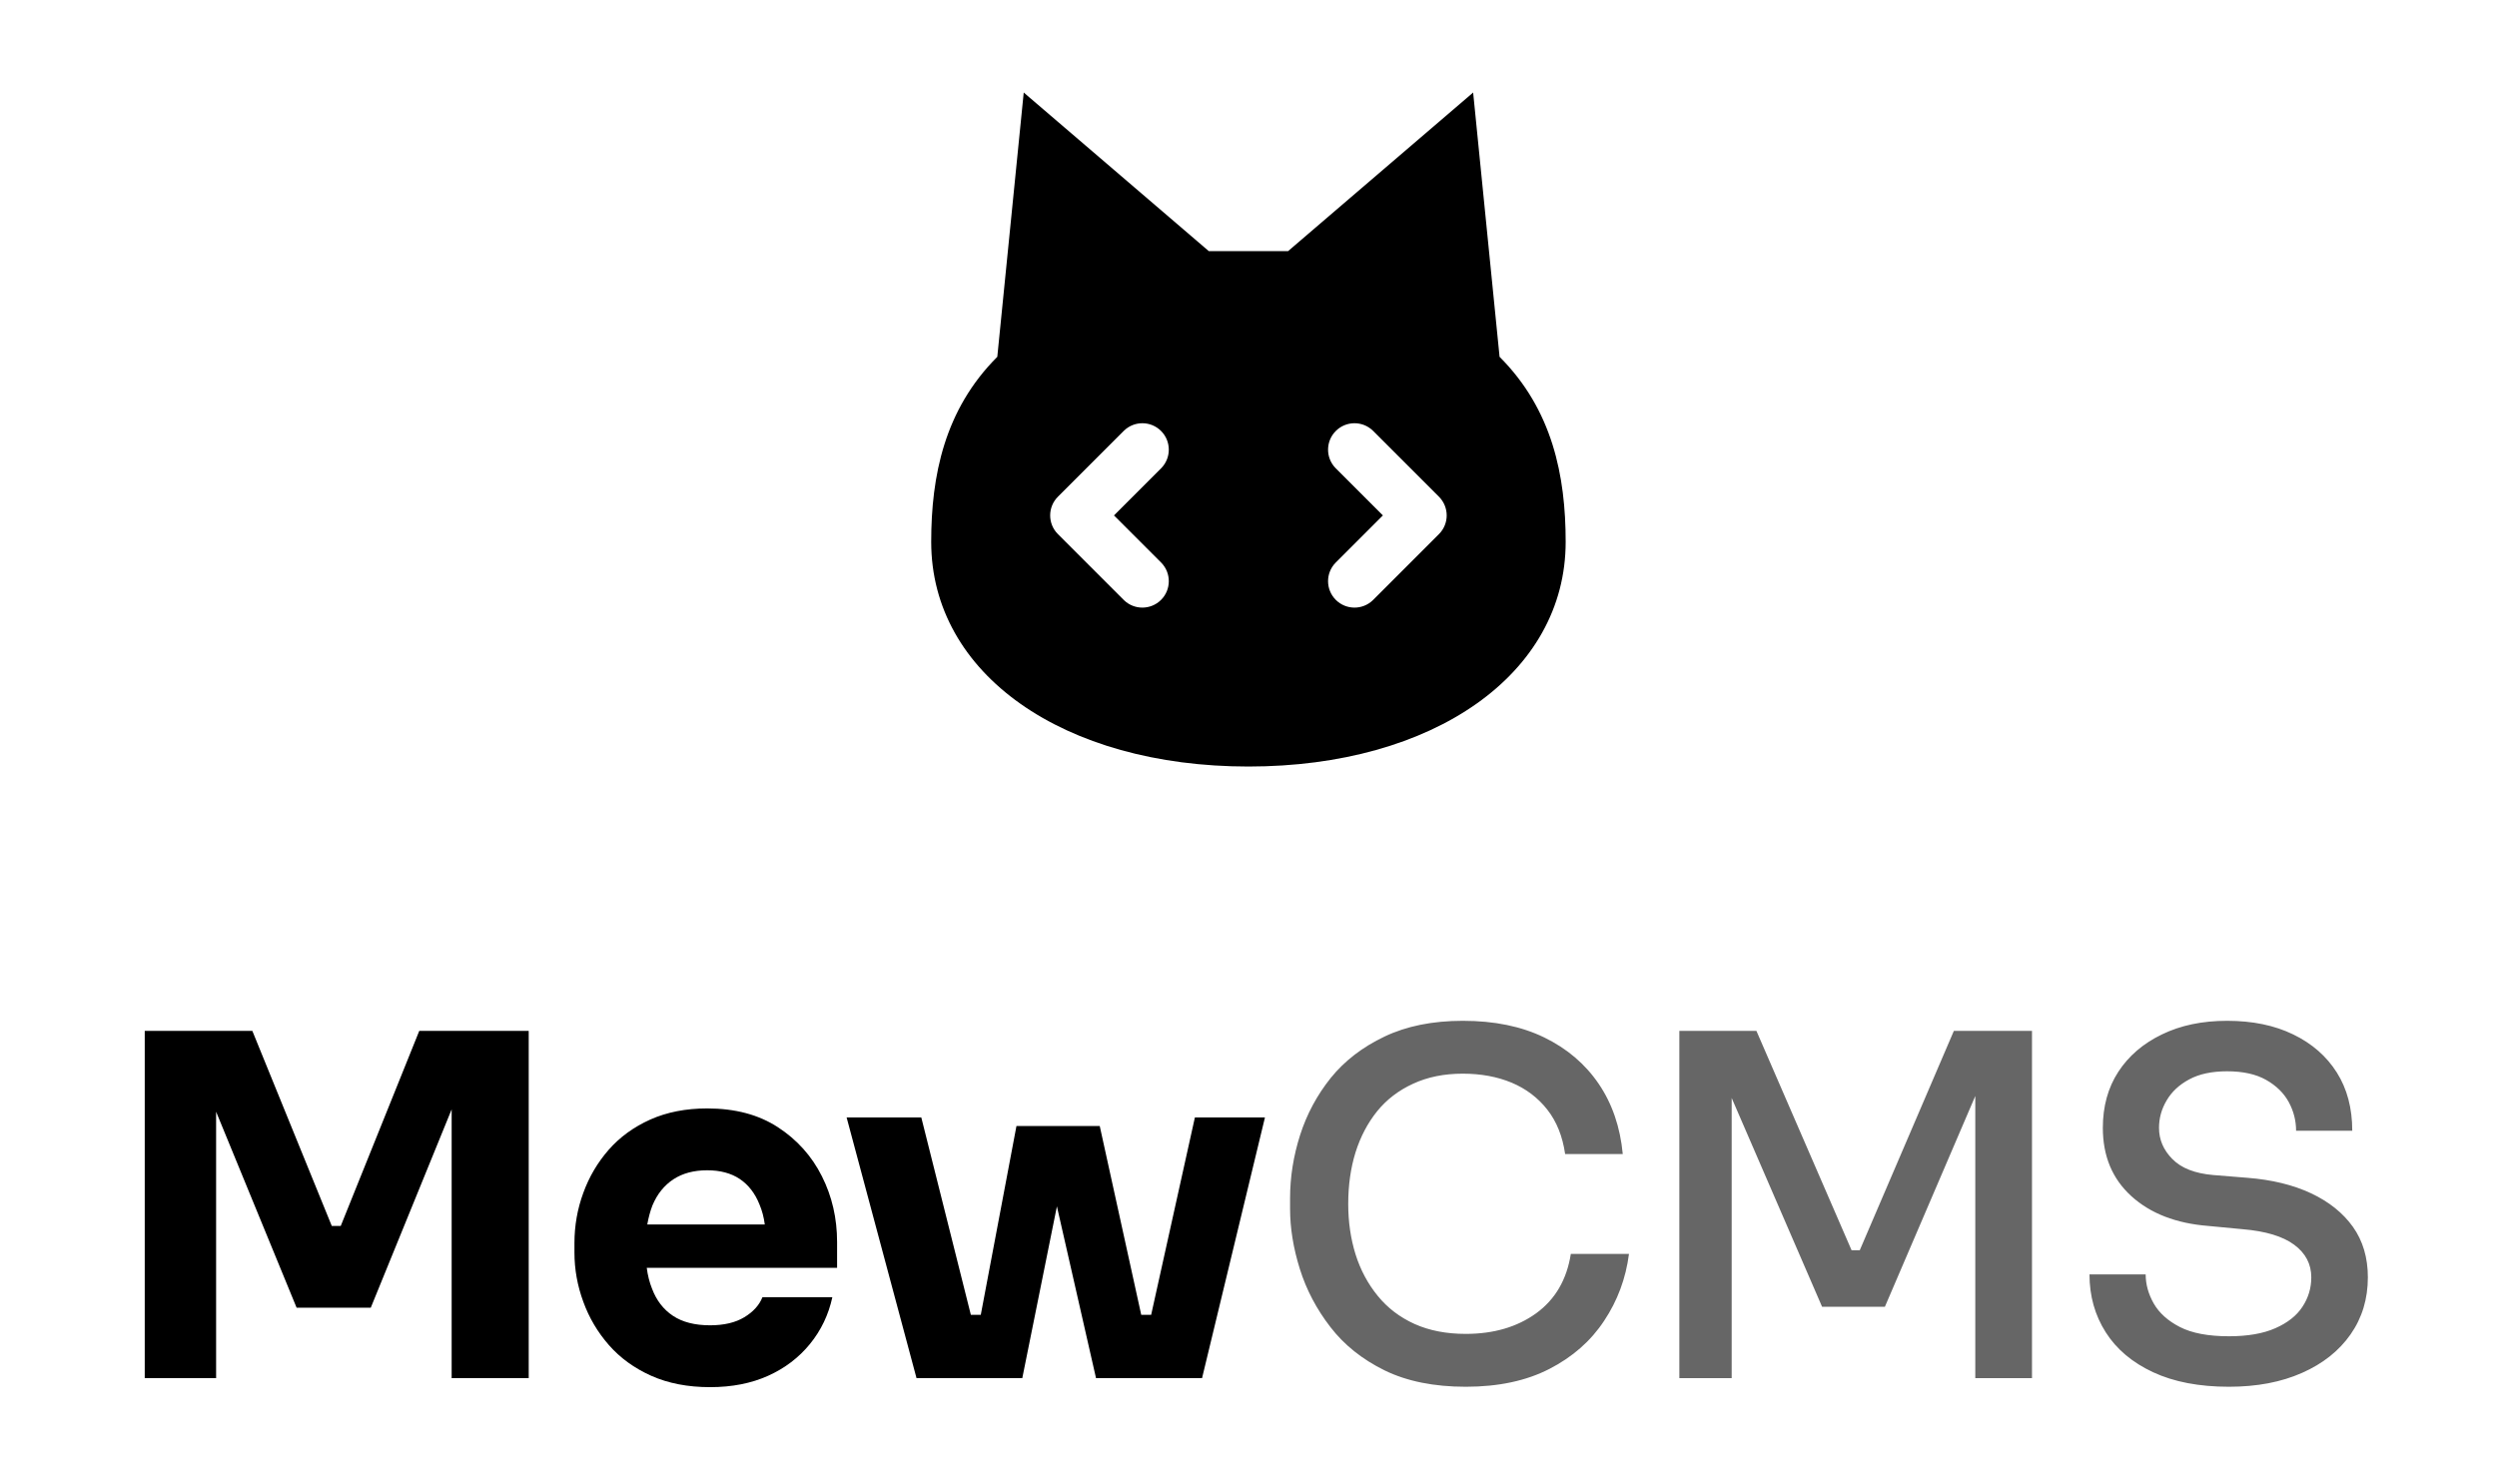
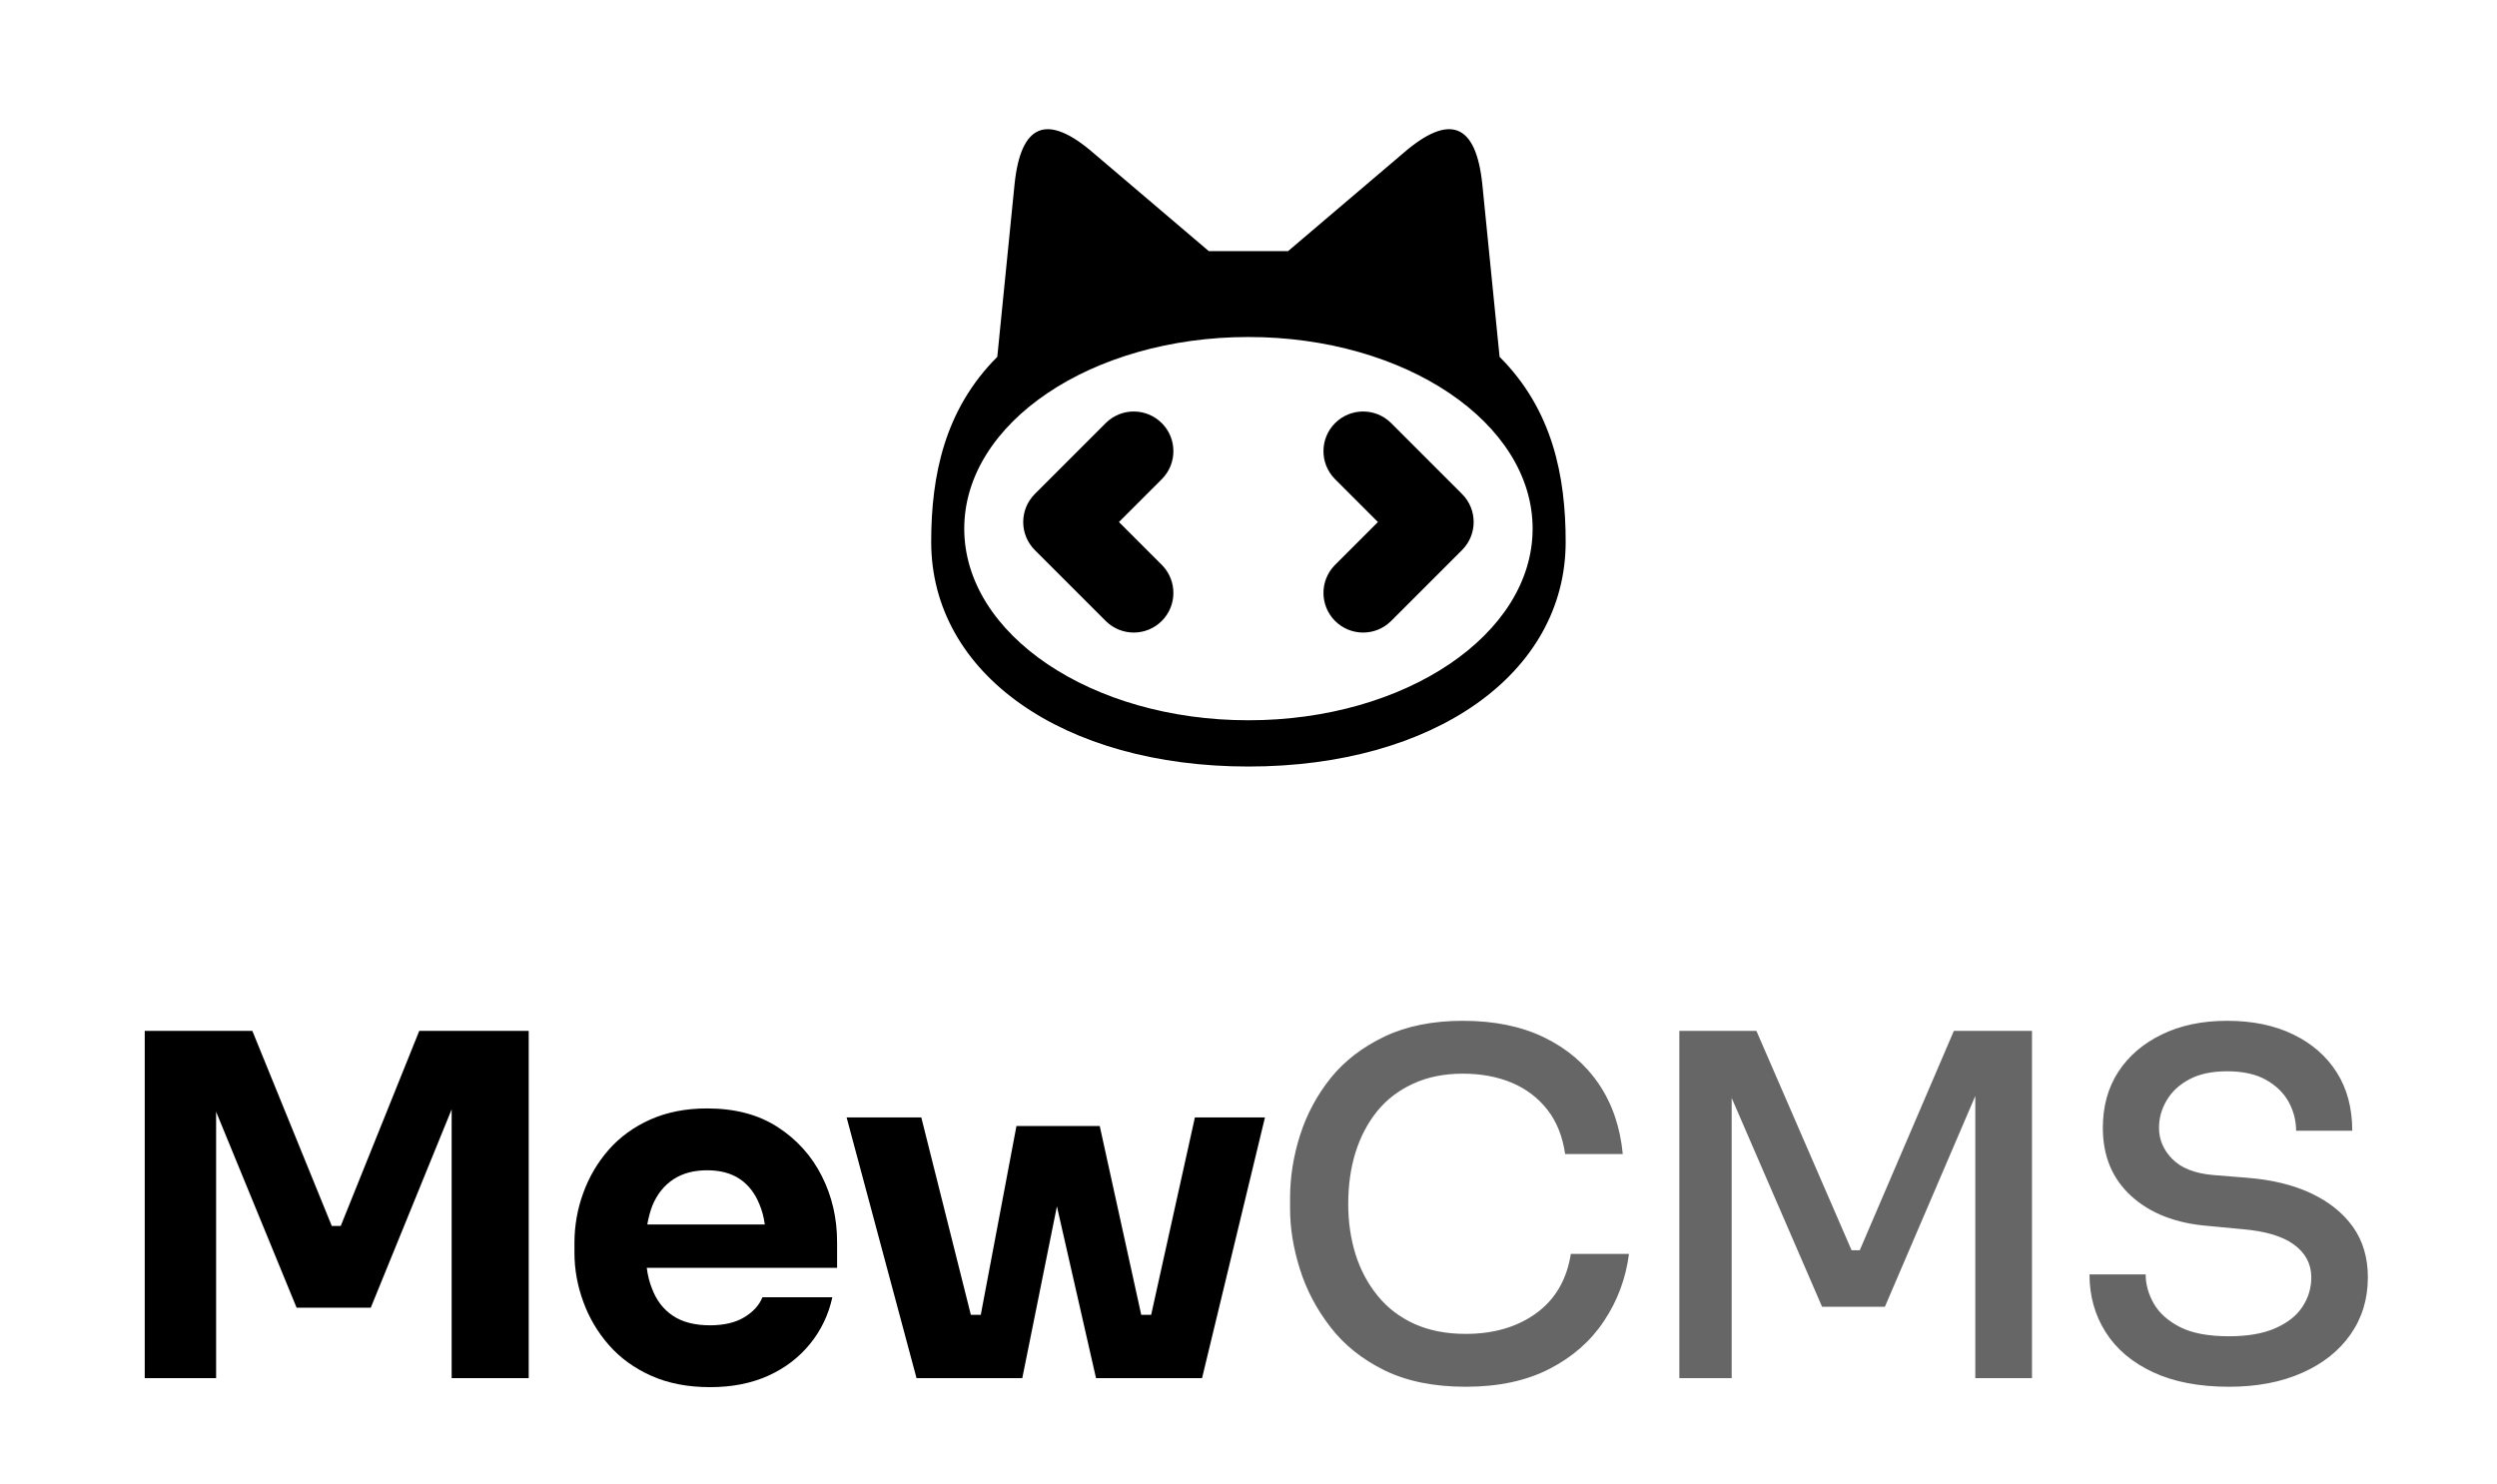
<svg xmlns="http://www.w3.org/2000/svg" width="188.91" height="112.28" viewBox="0 0 188.91 112.28" role="img">
-   <path fill="currentColor" fill-rule="evenodd" transform="translate(62.45 0)" d="M13 27L15 7L29 19H35L49 7L51 27C55 31 56 36 56 41C56 51 46 58 32 58C18 58 8 51 8 41C8 36 9 31 13 27ZM25.414 35.414L21.828 39L25.414 42.586A2 2 0 0 1 22.586 45.414L17.586 40.414A2 2 0 0 1 17.586 37.586L22.586 32.586A2 2 0 0 1 25.414 35.414ZM38.586 35.414L42.172 39L38.586 42.586A2 2 0 0 0 41.414 45.414L46.414 40.414A2 2 0 0 0 46.414 37.586L41.414 32.586A2 2 0 0 0 38.586 35.414Z" />
+   <path fill="currentColor" fill-rule="evenodd" transform="translate(62.45 0)" d="M13 27L14.3 14Q15 7 20.3 11.6L29 19H35L43.7 11.6Q49 7 49.7 14L51 27C55 31 56 36 56 41C56 51 46 58 32 58C18 58 8 51 8 41C8 36 9 31 13 27ZM10.5 40A21.5 14.5 0 0 1 53.5 40A21.5 14.5 0 0 1 10.5 40ZM25.481 36.221L22.203 39.5L25.481 42.779A3 3 0 0 1 21.239 47.021L15.839 41.621A3 3 0 0 1 15.839 37.379L21.239 31.979A3 3 0 0 1 25.481 36.221ZM38.519 36.221L41.797 39.5L38.519 42.779A3 3 0 0 0 42.761 47.021L48.161 41.621A3 3 0 0 0 48.161 37.379L42.761 31.979A3 3 0 0 0 38.519 36.221Z" />
  <path fill="currentColor" d="M10.95 104.28V78H19.09L25.1 92.76H25.78L31.72 78H40V104.28H34.17V83.94L28.05 98.95H22.44L16.35 84.12V104.28ZM53.72 104.96Q51.2 104.96 49.27 104.1Q47.35 103.24 46.07 101.78Q44.79 100.32 44.13 98.5Q43.46 96.68 43.46 94.78V94.06Q43.46 92.08 44.13 90.26Q44.79 88.44 46.05 87Q47.31 85.56 49.2 84.71Q51.09 83.87 53.5 83.87Q56.67 83.87 58.85 85.29Q61.03 86.71 62.18 89Q63.33 91.28 63.33 93.98V95.93H48.93Q49.04 96.79 49.33 97.51Q49.83 98.84 50.91 99.56Q51.99 100.28 53.72 100.28Q55.3 100.28 56.31 99.67Q57.32 99.06 57.68 98.16H62.97Q62.54 100.14 61.28 101.69Q60.02 103.24 58.11 104.1Q56.2 104.96 53.72 104.96ZM48.97 92.65H57.86Q57.75 91.82 57.46 91.14Q56.96 89.88 55.97 89.21Q54.98 88.55 53.5 88.55Q51.99 88.55 50.95 89.23Q49.9 89.92 49.36 91.21Q49.11 91.86 48.97 92.65ZM69.34 104.28 64.05 84.55H69.7L73.45 99.49H74.2L76.9 85.2H83.2L86.34 99.49H87.09L90.4 84.55H95.7L90.94 104.28H82.92L79.96 91.28L77.34 104.28Z" />
  <path fill="currentColor" fill-opacity="0.6" d="M110.89 104.93Q107.29 104.93 104.75 103.69Q102.21 102.44 100.65 100.41Q99.08 98.38 98.34 96.02Q97.6 93.66 97.6 91.46V90.67Q97.6 88.26 98.36 85.88Q99.12 83.51 100.68 81.56Q102.25 79.62 104.75 78.43Q107.25 77.24 110.67 77.24Q114.24 77.24 116.83 78.5Q119.42 79.76 120.95 82.01Q122.48 84.26 122.77 87.32H118.41Q118.12 85.31 117.06 83.96Q116 82.61 114.36 81.92Q112.72 81.24 110.67 81.24Q108.55 81.24 106.91 82Q105.27 82.75 104.19 84.08Q103.11 85.42 102.55 87.2Q102 88.98 102 91.1Q102 93.12 102.55 94.9Q103.11 96.68 104.23 98.05Q105.34 99.42 107.02 100.18Q108.69 100.93 110.89 100.93Q114.06 100.93 116.22 99.37Q118.38 97.8 118.84 94.88H123.24Q122.88 97.66 121.36 99.94Q119.85 102.23 117.22 103.58Q114.6 104.93 110.89 104.93ZM127.05 104.28V78H132.88L140.08 94.6H140.7L147.82 78H153.73V104.28H149.44V82.93L142.6 98.88H137.85L131.01 83.08V104.28ZM168.63 104.93Q165.25 104.93 162.89 103.83Q160.53 102.73 159.31 100.81Q158.08 98.88 158.08 96.43H162.33Q162.33 97.55 162.94 98.63Q163.56 99.71 164.92 100.41Q166.29 101.11 168.63 101.11Q170.76 101.11 172.14 100.5Q173.53 99.89 174.19 98.88Q174.86 97.87 174.86 96.65Q174.86 95.14 173.56 94.18Q172.27 93.23 169.68 93.01L167.05 92.76Q163.41 92.47 161.25 90.51Q159.09 88.55 159.09 85.34Q159.09 82.9 160.26 81.1Q161.43 79.3 163.56 78.27Q165.68 77.24 168.49 77.24Q171.37 77.24 173.49 78.27Q175.62 79.3 176.79 81.15Q177.96 83 177.96 85.56H173.71Q173.71 84.41 173.15 83.38Q172.59 82.36 171.44 81.71Q170.29 81.06 168.49 81.06Q166.76 81.06 165.63 81.67Q164.49 82.28 163.92 83.26Q163.34 84.23 163.34 85.34Q163.34 86.68 164.35 87.7Q165.36 88.73 167.44 88.91L170.04 89.12Q172.81 89.34 174.84 90.29Q176.88 91.25 178.01 92.83Q179.14 94.42 179.14 96.65Q179.14 99.1 177.83 100.97Q176.52 102.84 174.16 103.88Q171.8 104.93 168.63 104.93Z" />
</svg>
